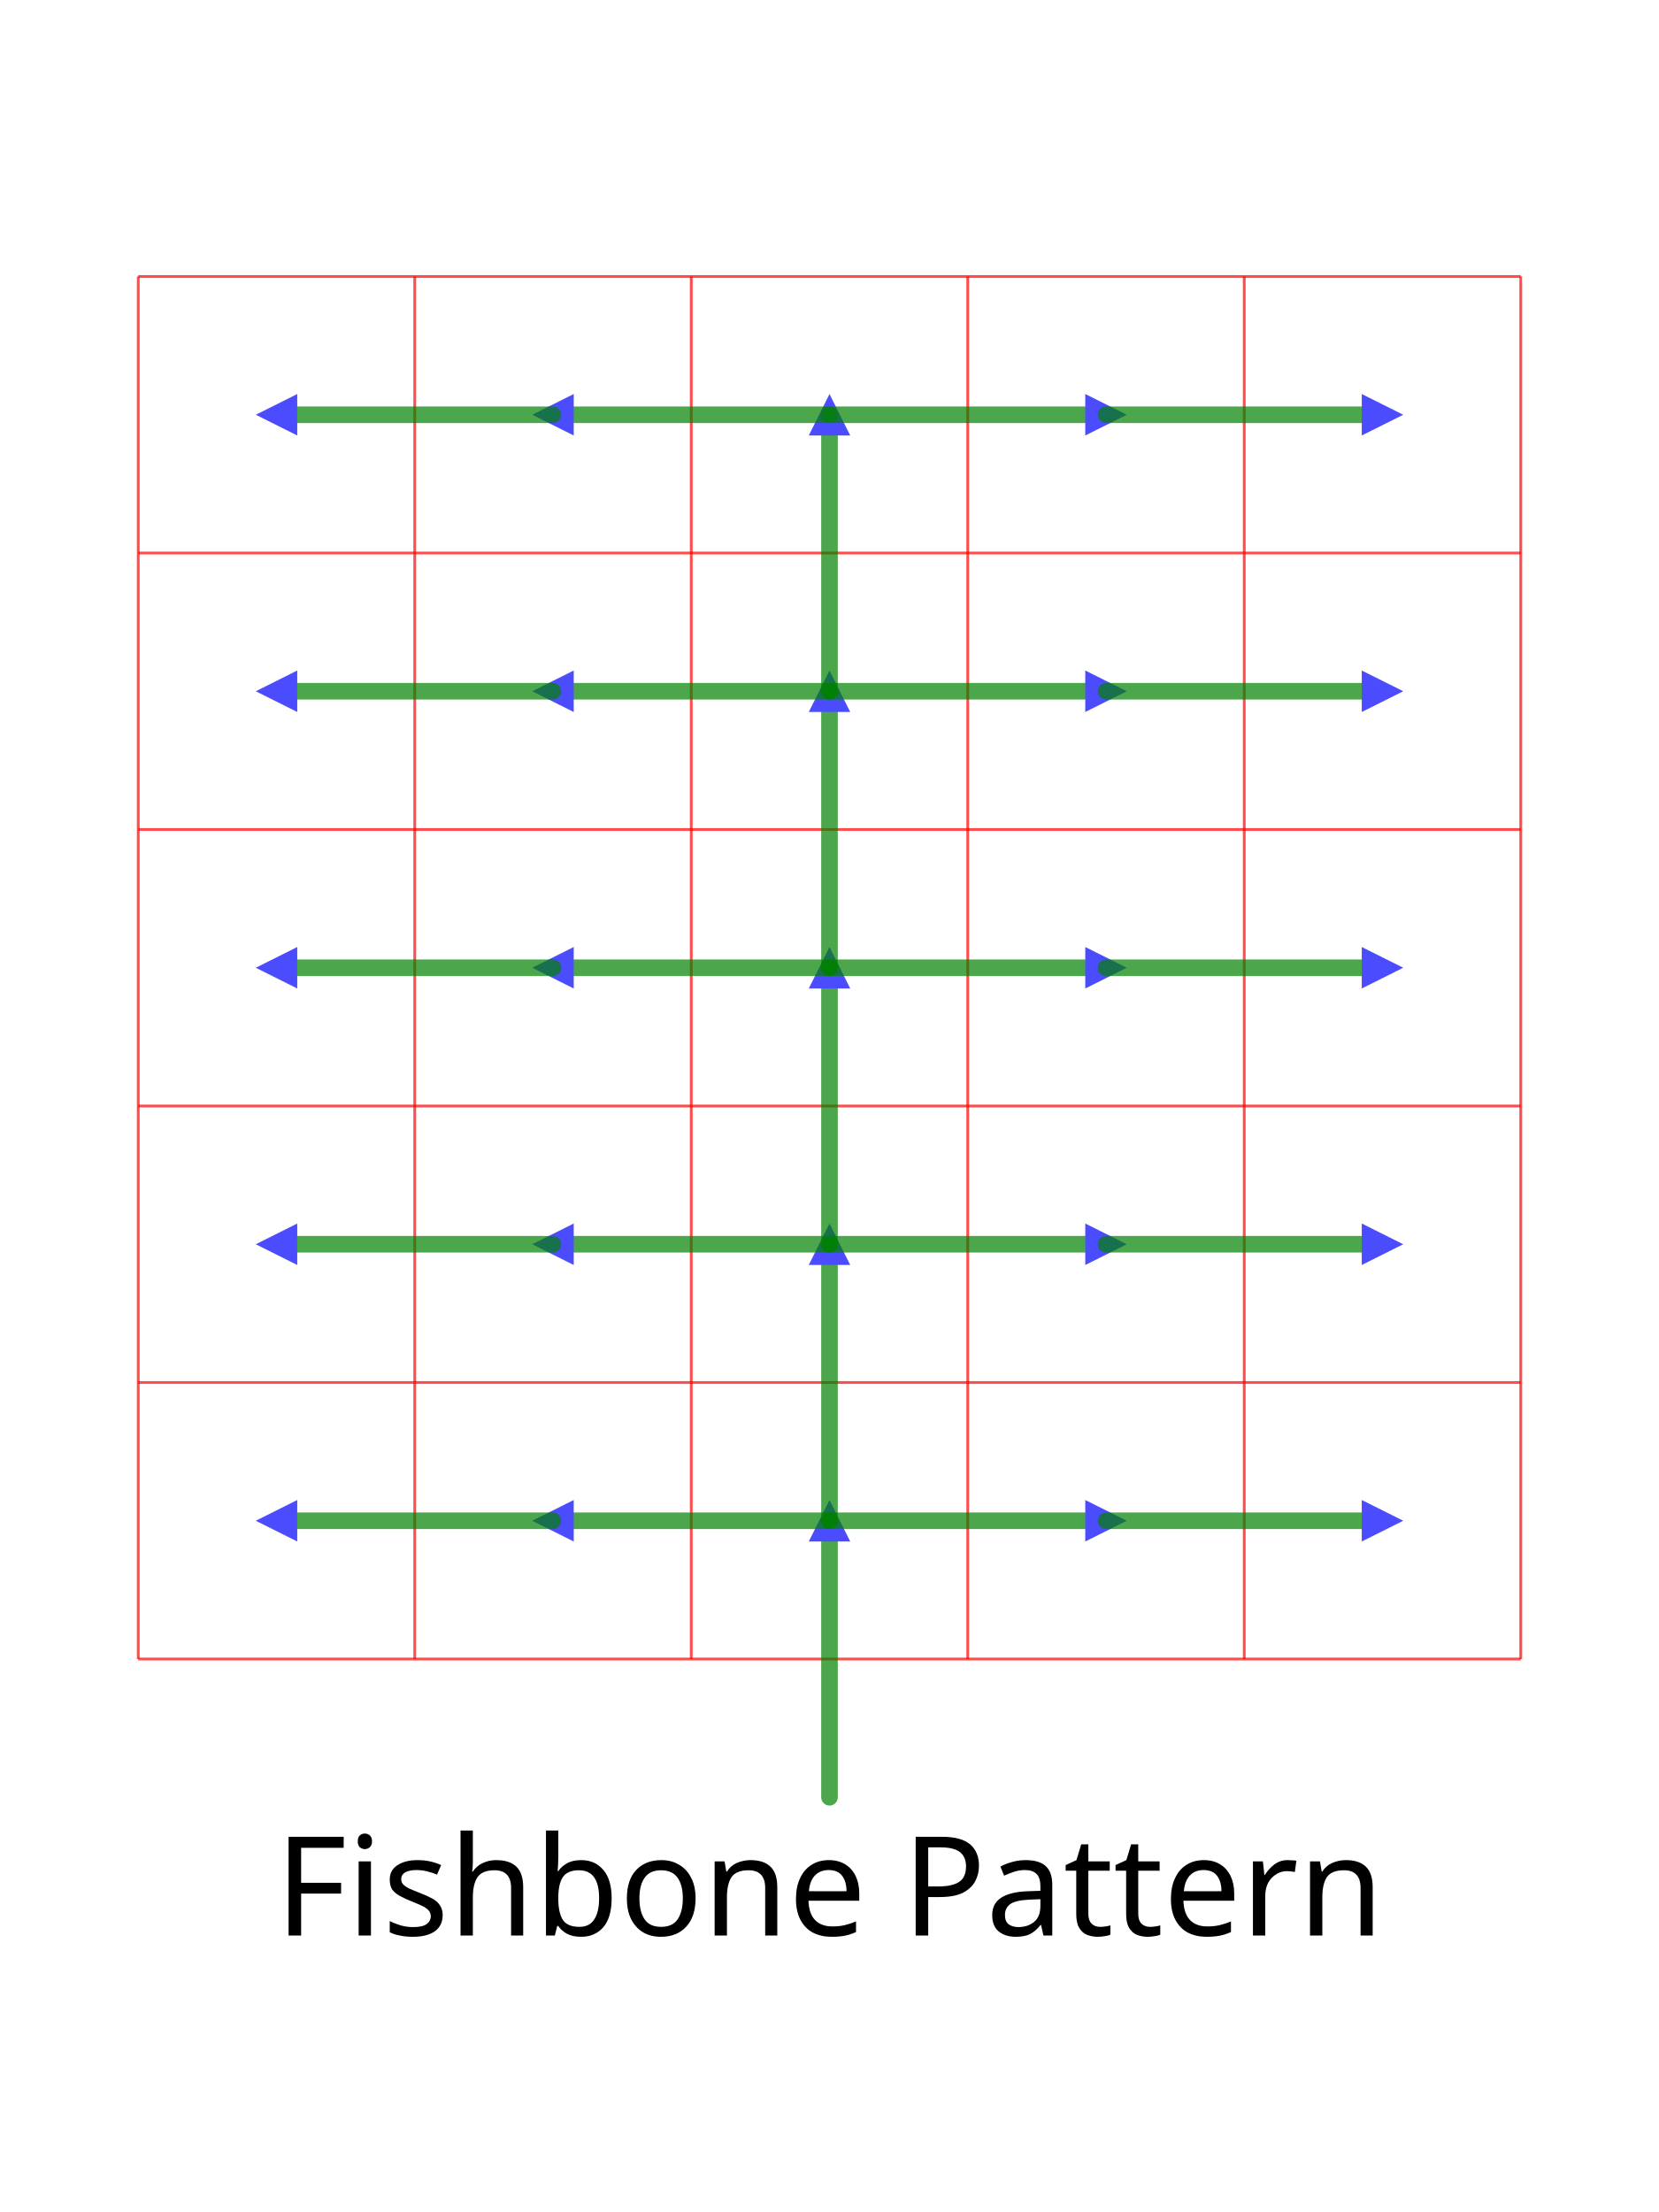
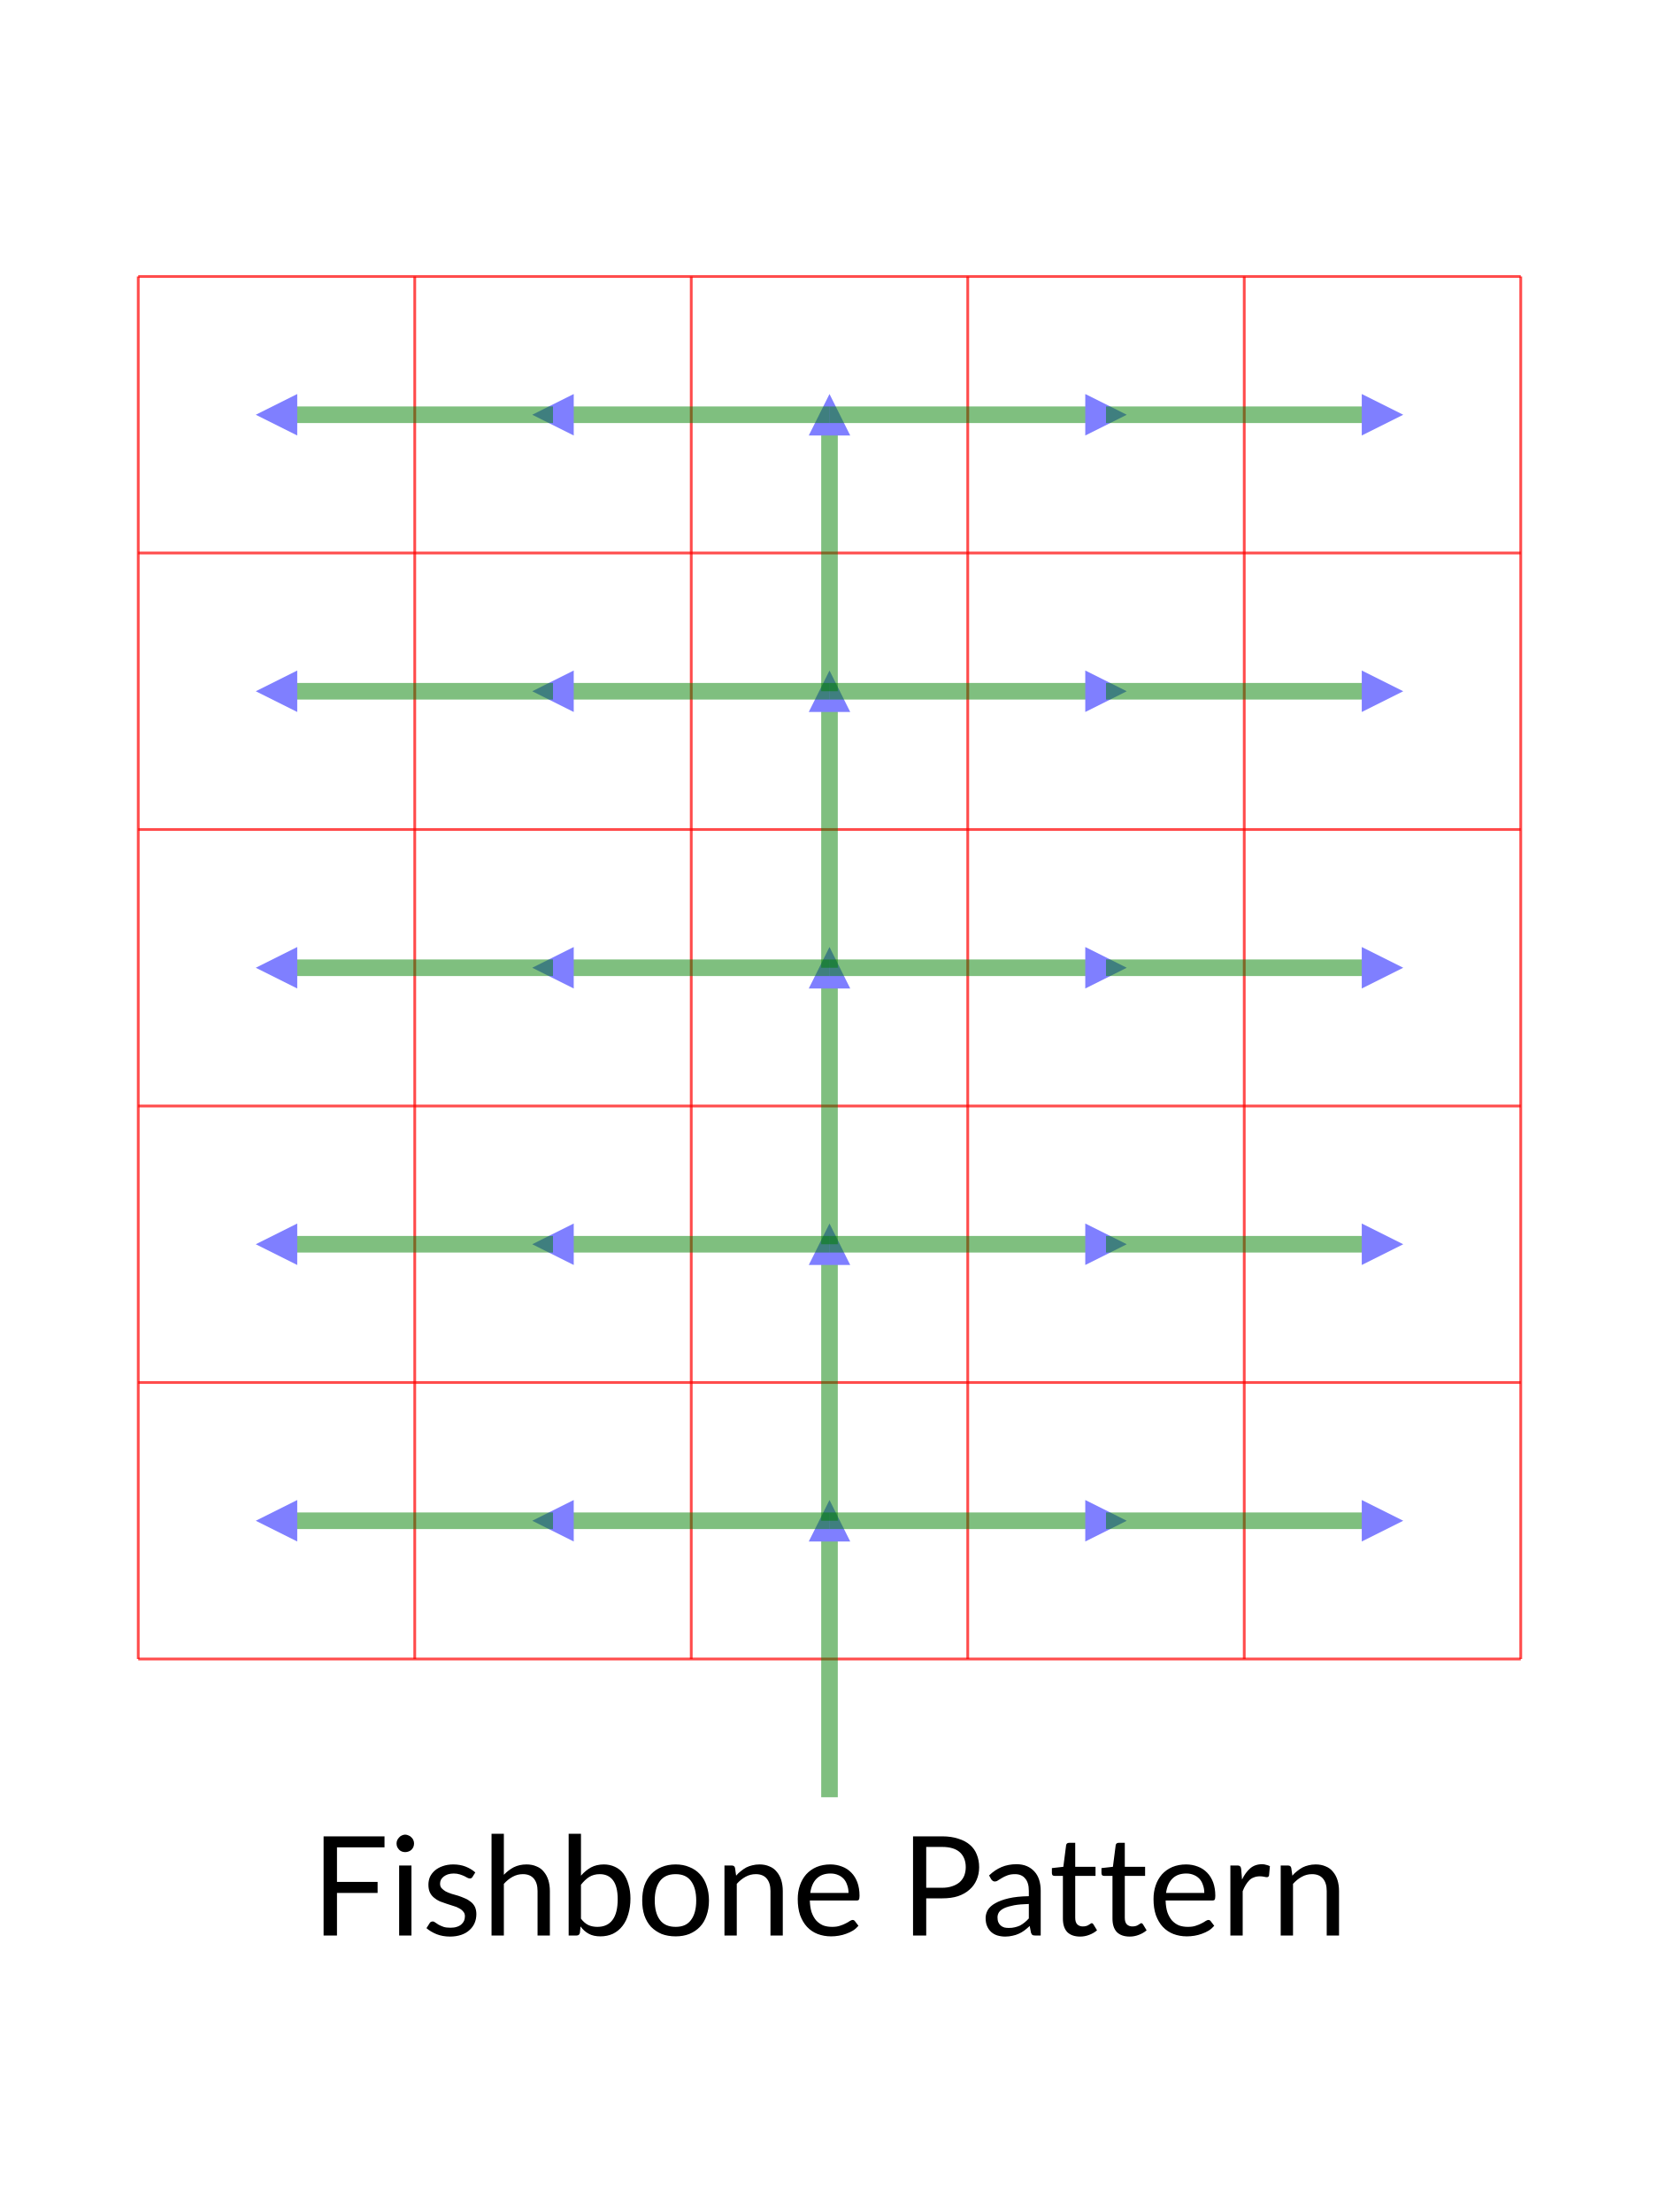
<svg xmlns="http://www.w3.org/2000/svg" baseProfile="full" height="160" version="1.1" viewBox="0,-130.0,120,160" width="120">
-   <defs id="id3">
-     <style type="text/css">
-                 text{font-family: Verdana;}
-                 svgg{background-color:grey;}
-                 .connection{stroke-linecap:round; opacity: 0.7; stroke-width:1.2;}
-                 span{text-anchor: "middle"; alignment_baseline: "middle"}
-                 .gridLabels{fill: grey;font-style: italic;font-weight: 900}
-                 .down{stroke-dasharray: 5;}
-                 .up{stroke-dasharray: 5;}
-                 .top{stroke-dasharray: 5;}
-                 .gridmarker{stroke:red; stroke-width:0.2; opacity: 0.7;}
-                 </style>
+   <defs id="id5">
    <marker id="id1" markerHeight="10" markerUnits="strokeWidth" markerWidth="5" orient="auto" refX="30" refY="30" viewBox="0 0 120 120">
      <path d="M 0 0 L 60 30 L 0 60 z" fill="blue" />
    </marker>
-     <marker id="id2" markerHeight="10" markerUnits="strokeWidth" markerWidth="5" orient="auto" refX="30" refY="30" viewBox="0 0 120 120">
-       <circle cx="0" cy="0" fill="red" r="60" />
+     <marker id="id2" markerHeight="10" markerUnits="strokeWidth" markerWidth="5" orient="auto" viewBox="-15 -15 30 30">
+       <rect fill="green" height="20" width="20" x="-10" y="-10" />
+       <path d="M 8 0 L -8 8 L -8 -8 z" fill="blue" />
    </marker>
+     <marker id="id3" markerHeight="10" markerUnits="strokeWidth" markerWidth="5" orient="auto" viewBox="-15 -15 30 30">
+       <rect fill="green" height="20" width="20" x="-10" y="-10" />
+       <path d="M 8 0 L -8 8 L -8 -8 z" fill="blue" />
+     </marker>
+     <marker id="id4" markerHeight="10" markerUnits="strokeWidth" markerWidth="5" orient="auto" viewBox="-15 -15 30 30">
+       <line stroke="red" stroke-width="5px" x1="0" x2="0" y1="-15" y2="15" />
+     </marker>
+     <style type="text/css">
+                 text{font-family: Lato;}
+                 span{text-anchor: "middle"; alignment_baseline: "middle"}
+                 .gridLabels{fill: grey;font-style: italic;font-weight: 900}
+                 .gridmarker{stroke:red; stroke-width:0.2; opacity: 0.7;}
+                 
+                 .connection{ opacity: 0.5;
+                             marker-end:url(#id1);
+                             stroke-width:1.2;}
+                 .up{stroke-dasharray: 2;
+                     marker-end:url(#id3);}
+                 .down{stroke-dasharray: 2;
+                     marker-start:url(#id2);}
+                 .top{stroke-dasharray: 2;
+                     marker-start:url(#id4);}
+                 .buffer{ filter: hue-rotate(90deg);
+                           stroke-width:2; stroke-dasharray:1;}
+                 </style>
  </defs>
  <g id="markers" transform="scale(1,-1)">
    <line class="gridmarker" x1="10" x2="10" y1="10" y2="110" />
    <line class="gridmarker" x1="30" x2="30" y1="10" y2="110" />
    <line class="gridmarker" x1="50" x2="50" y1="10" y2="110" />
    <line class="gridmarker" x1="70" x2="70" y1="10" y2="110" />
    <line class="gridmarker" x1="90" x2="90" y1="10" y2="110" />
    <line class="gridmarker" x1="110" x2="110" y1="10" y2="110" />
    <line class="gridmarker" x1="10" x2="110" y1="10" y2="10" />
    <line class="gridmarker" x1="10" x2="110" y1="30" y2="30" />
    <line class="gridmarker" x1="10" x2="110" y1="50" y2="50" />
    <line class="gridmarker" x1="10" x2="110" y1="70" y2="70" />
    <line class="gridmarker" x1="10" x2="110" y1="90" y2="90" />
    <line class="gridmarker" x1="10" x2="110" y1="110" y2="110" />
  </g>
  <g id="main" transform="scale(1,-1)">
-     <line class="connection same" marker-end="url(#id1)" marker-mid="url(#id2)" stroke="green" x1="60" x2="60" y1="0" y2="20" />
-     <line class="connection same" marker-end="url(#id1)" marker-mid="url(#id2)" stroke="green" x1="60" x2="80" y1="20" y2="20" />
-     <line class="connection same" marker-end="url(#id1)" marker-mid="url(#id2)" stroke="green" x1="80" x2="100" y1="20" y2="20" />
-     <line class="connection same" marker-end="url(#id1)" marker-mid="url(#id2)" stroke="green" x1="60" x2="40" y1="20" y2="20" />
-     <line class="connection same" marker-end="url(#id1)" marker-mid="url(#id2)" stroke="green" x1="40" x2="20" y1="20" y2="20" />
-     <line class="connection same" marker-end="url(#id1)" marker-mid="url(#id2)" stroke="green" x1="60" x2="60" y1="20" y2="40" />
-     <line class="connection same" marker-end="url(#id1)" marker-mid="url(#id2)" stroke="green" x1="60" x2="80" y1="40" y2="40" />
-     <line class="connection same" marker-end="url(#id1)" marker-mid="url(#id2)" stroke="green" x1="80" x2="100" y1="40" y2="40" />
-     <line class="connection same" marker-end="url(#id1)" marker-mid="url(#id2)" stroke="green" x1="60" x2="40" y1="40" y2="40" />
-     <line class="connection same" marker-end="url(#id1)" marker-mid="url(#id2)" stroke="green" x1="40" x2="20" y1="40" y2="40" />
-     <line class="connection same" marker-end="url(#id1)" marker-mid="url(#id2)" stroke="green" x1="60" x2="60" y1="40" y2="60" />
-     <line class="connection same" marker-end="url(#id1)" marker-mid="url(#id2)" stroke="green" x1="60" x2="80" y1="60" y2="60" />
-     <line class="connection same" marker-end="url(#id1)" marker-mid="url(#id2)" stroke="green" x1="80" x2="100" y1="60" y2="60" />
-     <line class="connection same" marker-end="url(#id1)" marker-mid="url(#id2)" stroke="green" x1="60" x2="40" y1="60" y2="60" />
-     <line class="connection same" marker-end="url(#id1)" marker-mid="url(#id2)" stroke="green" x1="40" x2="20" y1="60" y2="60" />
-     <line class="connection same" marker-end="url(#id1)" marker-mid="url(#id2)" stroke="green" x1="60" x2="60" y1="60" y2="80" />
-     <line class="connection same" marker-end="url(#id1)" marker-mid="url(#id2)" stroke="green" x1="60" x2="80" y1="80" y2="80" />
-     <line class="connection same" marker-end="url(#id1)" marker-mid="url(#id2)" stroke="green" x1="80" x2="100" y1="80" y2="80" />
-     <line class="connection same" marker-end="url(#id1)" marker-mid="url(#id2)" stroke="green" x1="60" x2="40" y1="80" y2="80" />
-     <line class="connection same" marker-end="url(#id1)" marker-mid="url(#id2)" stroke="green" x1="40" x2="20" y1="80" y2="80" />
-     <line class="connection same" marker-end="url(#id1)" marker-mid="url(#id2)" stroke="green" x1="60" x2="60" y1="80" y2="100" />
-     <line class="connection same" marker-end="url(#id1)" marker-mid="url(#id2)" stroke="green" x1="60" x2="80" y1="100" y2="100" />
-     <line class="connection same" marker-end="url(#id1)" marker-mid="url(#id2)" stroke="green" x1="80" x2="100" y1="100" y2="100" />
-     <line class="connection same" marker-end="url(#id1)" marker-mid="url(#id2)" stroke="green" x1="60" x2="40" y1="100" y2="100" />
-     <line class="connection same" marker-end="url(#id1)" marker-mid="url(#id2)" stroke="green" x1="40" x2="20" y1="100" y2="100" />
+     <line class="connection same" stroke="green" x1="60" x2="60" y1="0" y2="20" />
+     <line class="connection same" stroke="green" x1="60" x2="80" y1="20" y2="20" />
+     <line class="connection same" stroke="green" x1="80" x2="100" y1="20" y2="20" />
+     <line class="connection same" stroke="green" x1="60" x2="40" y1="20" y2="20" />
+     <line class="connection same" stroke="green" x1="40" x2="20" y1="20" y2="20" />
+     <line class="connection same" stroke="green" x1="60" x2="60" y1="20" y2="40" />
+     <line class="connection same" stroke="green" x1="60" x2="80" y1="40" y2="40" />
+     <line class="connection same" stroke="green" x1="80" x2="100" y1="40" y2="40" />
+     <line class="connection same" stroke="green" x1="60" x2="40" y1="40" y2="40" />
+     <line class="connection same" stroke="green" x1="40" x2="20" y1="40" y2="40" />
+     <line class="connection same" stroke="green" x1="60" x2="60" y1="40" y2="60" />
+     <line class="connection same" stroke="green" x1="60" x2="80" y1="60" y2="60" />
+     <line class="connection same" stroke="green" x1="80" x2="100" y1="60" y2="60" />
+     <line class="connection same" stroke="green" x1="60" x2="40" y1="60" y2="60" />
+     <line class="connection same" stroke="green" x1="40" x2="20" y1="60" y2="60" />
+     <line class="connection same" stroke="green" x1="60" x2="60" y1="60" y2="80" />
+     <line class="connection same" stroke="green" x1="60" x2="80" y1="80" y2="80" />
+     <line class="connection same" stroke="green" x1="80" x2="100" y1="80" y2="80" />
+     <line class="connection same" stroke="green" x1="60" x2="40" y1="80" y2="80" />
+     <line class="connection same" stroke="green" x1="40" x2="20" y1="80" y2="80" />
+     <line class="connection same" stroke="green" x1="60" x2="60" y1="80" y2="100" />
+     <line class="connection same" stroke="green" x1="60" x2="80" y1="100" y2="100" />
+     <line class="connection same" stroke="green" x1="80" x2="100" y1="100" y2="100" />
+     <line class="connection same" stroke="green" x1="60" x2="40" y1="100" y2="100" />
+     <line class="connection same" stroke="green" x1="40" x2="20" y1="100" y2="100" />
    <g id="text">
      <text alignment-baseline="middle" class="moduleLabel" fill="black" font-size="10.0" text-anchor="middle" transform="scale(1,-1)" x="60.0" y="10.0">Fishbone Pattern</text>
    </g>
  </g>
</svg>
